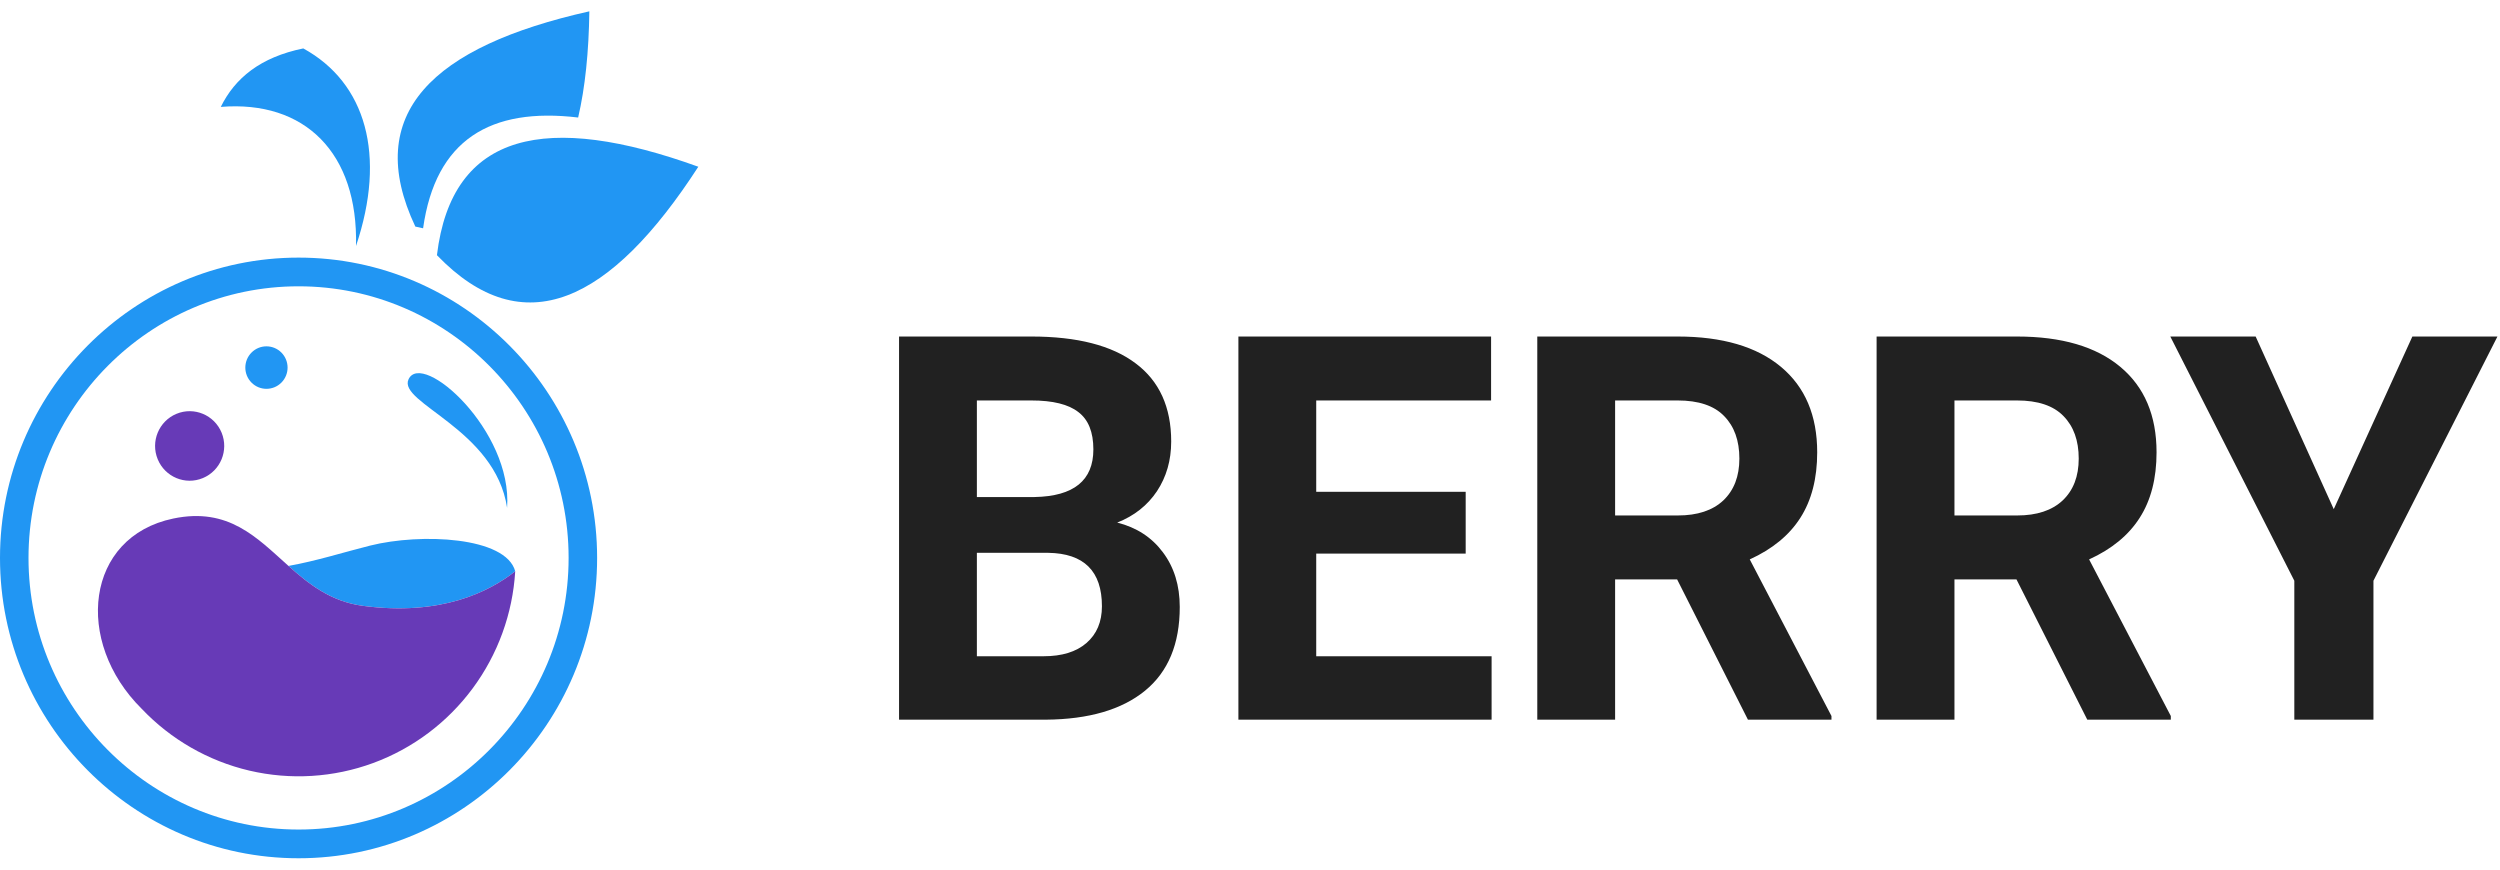
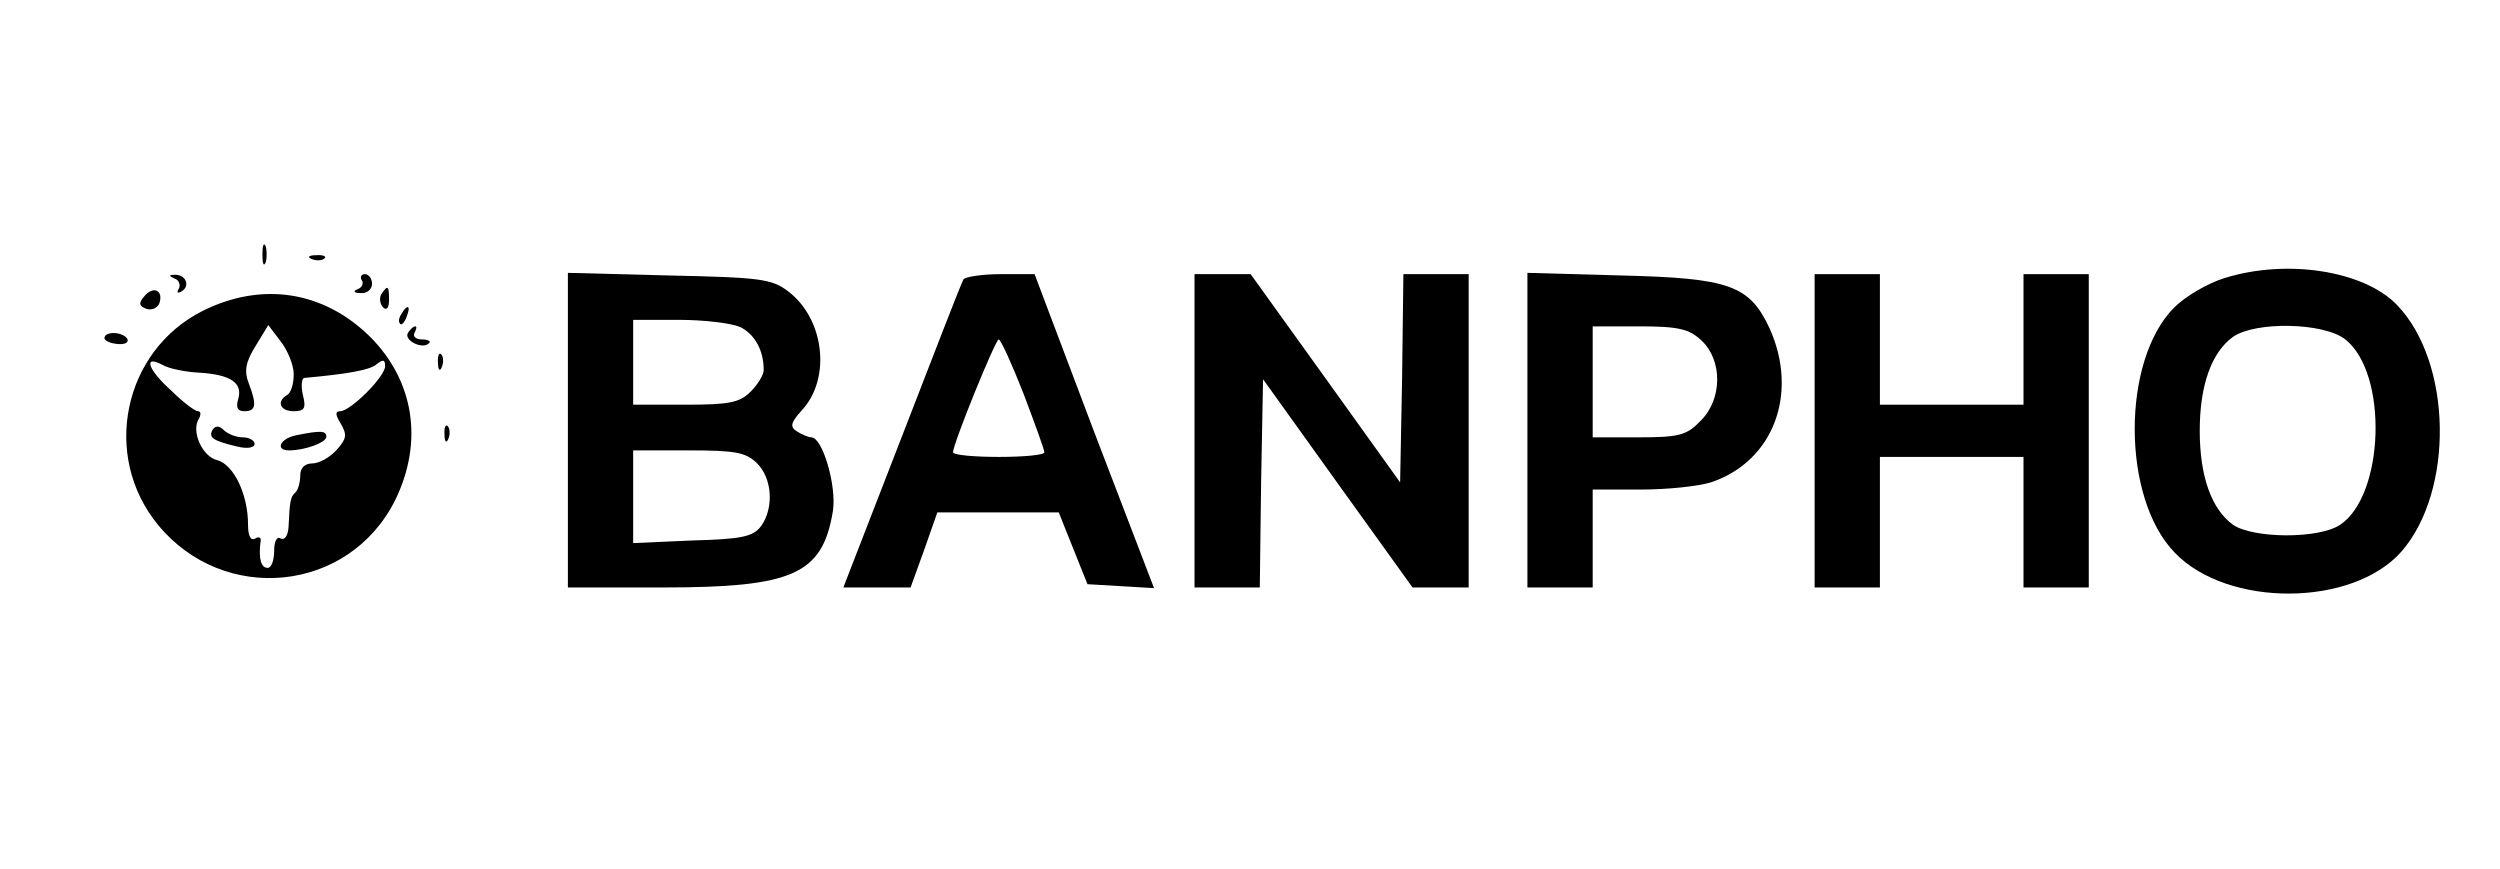
- <svg xmlns="http://www.w3.org/2000/svg" width="92" height="32" viewBox="0 0 92 32" fill="none">
-   <path d="M33.085 26.484V12.384H37.954C39.641 12.384 40.92 12.713 41.792 13.372C42.664 14.024 43.1 14.982 43.1 16.248C43.1 16.939 42.925 17.549 42.575 18.078C42.225 18.601 41.738 18.985 41.114 19.231C41.827 19.411 42.387 19.776 42.795 20.325C43.208 20.874 43.415 21.545 43.415 22.339C43.415 23.695 42.989 24.721 42.136 25.419C41.283 26.116 40.067 26.471 38.489 26.484H33.085ZM35.949 20.344V24.15H38.403C39.078 24.15 39.603 23.989 39.978 23.666C40.36 23.337 40.551 22.885 40.551 22.31C40.551 21.019 39.892 20.364 38.575 20.344H35.949ZM35.949 18.291H38.069C39.514 18.265 40.236 17.681 40.236 16.538C40.236 15.899 40.051 15.441 39.682 15.163C39.319 14.879 38.743 14.737 37.954 14.737H35.949V18.291ZM53.937 20.373H48.437V24.15H54.891V26.484H45.573V12.384H54.872V14.737H48.437V18.098H53.937V20.373ZM61.718 21.322H59.436V26.484H56.572V12.384H61.736C63.379 12.384 64.645 12.755 65.537 13.498C66.428 14.24 66.873 15.289 66.873 16.645C66.873 17.607 66.666 18.411 66.253 19.056C65.846 19.695 65.225 20.206 64.391 20.586L67.398 26.349V26.484H64.324L61.718 21.322ZM59.436 18.969H61.746C62.466 18.969 63.023 18.785 63.417 18.417C63.811 18.043 64.009 17.529 64.009 16.877C64.009 16.212 63.821 15.689 63.446 15.309C63.077 14.928 62.507 14.737 61.736 14.737H59.436V18.969ZM74.206 21.322H71.924V26.484H69.059V12.384H74.225C75.867 12.384 77.134 12.755 78.025 13.498C78.916 14.24 79.361 15.289 79.361 16.645C79.361 17.607 79.154 18.411 78.74 19.056C78.333 19.695 77.713 20.206 76.879 20.586L79.886 26.349V26.484H76.812L74.206 21.322ZM71.924 18.969H74.234C74.953 18.969 75.51 18.785 75.905 18.417C76.3 18.043 76.497 17.529 76.497 16.877C76.497 16.212 76.309 15.689 75.934 15.309C75.564 14.928 74.995 14.737 74.225 14.737H71.924V18.969ZM85.882 18.737L88.775 12.384H91.906L87.343 21.371V26.484H84.431V21.371L79.867 12.384H83.008L85.882 18.737Z" fill="#212121" />
-   <path d="M10.987 31.584C4.928 31.584 0 26.626 0 20.532C0 14.438 4.929 9.48 10.987 9.48C17.045 9.48 21.974 14.438 21.974 20.532C21.974 26.626 17.046 31.584 10.987 31.584ZM10.987 10.536C5.508 10.536 1.049 15.02 1.049 20.532C1.049 26.044 5.508 30.527 10.987 30.527C16.466 30.527 20.925 26.043 20.925 20.531C20.925 15.019 16.467 10.536 10.987 10.536Z" fill="#2196F3" />
-   <path d="M18.96 21.023C18.618 19.748 15.485 19.611 13.62 20.078C12.644 20.323 11.646 20.643 10.616 20.826C11.37 21.499 12.179 22.135 13.34 22.293C16.221 22.684 18.011 21.775 18.96 21.023Z" fill="#2196F3" />
-   <path d="M13.34 22.293C12.176 22.135 11.37 21.499 10.616 20.826C9.45 19.786 8.413 18.658 6.377 19.082C3.141 19.757 2.715 23.608 5.214 26.083C6.287 27.213 7.665 28.004 9.178 28.359C10.691 28.713 12.274 28.616 13.733 28.079C15.192 27.542 16.464 26.588 17.392 25.335C18.321 24.082 18.866 22.584 18.96 21.023C18.011 21.775 16.221 22.684 13.34 22.293Z" fill="#673AB7" />
-   <path d="M15.034 13.959C14.63 14.829 18.23 15.796 18.661 18.688C18.869 15.841 15.534 12.882 15.034 13.959Z" fill="#2196F3" />
-   <path d="M7.466 17.593C8.115 17.323 8.423 16.575 8.155 15.922C7.886 15.269 7.142 14.959 6.493 15.229C5.844 15.5 5.535 16.248 5.804 16.901C6.073 17.554 6.817 17.864 7.466 17.593Z" fill="#673AB7" />
-   <path d="M10.355 14.08C10.659 13.775 10.659 13.28 10.355 12.974C10.051 12.669 9.559 12.669 9.256 12.974C8.952 13.28 8.952 13.775 9.256 14.08C9.559 14.385 10.051 14.385 10.355 14.08Z" fill="#2196F3" />
-   <path d="M13.101 9.052C14.225 5.715 13.47 3.049 11.161 1.782C9.584 2.105 8.647 2.873 8.125 3.934C11.22 3.682 13.184 5.63 13.101 9.052Z" fill="#2196F3" />
-   <path d="M25.698 6.136C20.139 4.129 16.63 4.818 16.079 9.391C19.265 12.697 22.474 11.115 25.698 6.136Z" fill="#2196F3" />
-   <path d="M21.276 4.325C21.534 3.217 21.668 1.908 21.688 0.417C15.923 1.709 13.322 4.177 15.284 8.338C15.382 8.362 15.475 8.381 15.57 8.401C16.028 5.144 18.046 3.938 21.276 4.325Z" fill="#2196F3" />
+ <svg xmlns="http://www.w3.org/2000/svg" version="1.0" width="383pt" height="133pt" viewBox="0 0 383 133" preserveAspectRatio="xMidYMid meet">
+   <g transform="translate(0,133) scale(0.1,-0.1)" fill="#000000" stroke="none">
+     <path d="M402 940 c0 -14 2 -19 5 -12 2 6 2 18 0 25 -3 6 -5 1 -5 -13z" />
+     <path d="M478 933 c7 -3 16 -2 19 1 4 3 -2 6 -13 5 -11 0 -14 -3 -6 -6z" />
+     <path d="M3408 904 c-26 -8 -60 -28 -77 -45 -81 -81 -81 -292 1 -376 81 -84 272 -83 347 2 81 93 78 290 -7 378 -50 52 -168 71 -264 41z m185 -94 c66 -52 60 -239 -8 -284 -33 -22 -133 -21 -164 0 -33 24 -51 74 -51 144 0 70 18 120 51 144 35 24 139 22 172 -4z" />
+     <path d="M268 903 c6 -2 9 -10 6 -15 -4 -7 -2 -8 5 -4 13 9 5 26 -12 25 -9 0 -8 -2 1 -6z" />
+     <path d="M554 901 c4 -5 0 -12 -6 -14 -8 -3 -6 -6 5 -6 9 -1 17 6 17 14 0 8 -5 15 -11 15 -5 0 -8 -4 -5 -9z" />
+     <path d="M870 671 l0 -241 145 0 c200 0 245 20 261 117 6 39 -16 113 -33 113 -4 0 -14 4 -22 9 -11 7 -10 13 7 32 46 49 35 141 -21 183 -25 19 -44 21 -183 24 l-154 4 0 -241z m264 158 c22 -11 36 -35 36 -66 0 -7 -9 -22 -20 -33 -17 -17 -33 -20 -100 -20 l-80 0 0 65 0 65 70 0 c38 0 80 -5 94 -11z m26 -209 c23 -23 26 -68 6 -96 -12 -16 -29 -20 -105 -22 l-91 -4 0 71 0 71 85 0 c72 0 88 -3 105 -20z" />
+     <path d="M1476 902 c-3 -5 -45 -113 -94 -240 l-90 -232 52 0 51 0 21 58 20 57 93 0 93 0 22 -55 22 -55 51 -3 51 -3 -92 240 -91 241 -52 0 c-28 0 -54 -4 -57 -8z m92 -175 c17 -45 32 -86 32 -90 0 -4 -31 -7 -70 -7 -38 0 -70 3 -70 7 0 13 65 173 70 173 3 0 20 -37 38 -83z" />
+     <path d="M1830 670 l0 -240 50 0 50 0 2 160 3 159 114 -159 115 -160 43 0 43 0 0 240 0 240 -50 0 -50 0 -2 -160 -3 -159 -114 159 -115 160 -43 0 -43 0 0 -240z" />
+     <path d="M2340 671 l0 -241 50 0 50 0 0 75 0 75 74 0 c40 0 88 5 107 11 96 32 135 136 90 236 -31 66 -61 77 -228 81 l-143 4 0 -241z m267 137 c32 -30 32 -90 -2 -123 -21 -22 -33 -25 -95 -25 l-70 0 0 85 0 85 72 0 c60 0 76 -4 95 -22z" />
+     <path d="M2780 670 l0 -240 50 0 50 0 0 100 0 100 110 0 110 0 0 -100 0 -100 50 0 50 0 0 240 0 240 -50 0 -50 0 0 -100 0 -100 -110 0 -110 0 0 100 0 100 -50 0 -50 0 0 -240z" />
+     <path d="M221 876 c-9 -10 -8 -15 3 -19 8 -3 17 1 20 8 7 20 -9 28 -23 11z" />
+     <path d="M584 879 c-3 -6 -2 -15 3 -20 5 -5 9 -1 9 11 0 23 -2 24 -12 9z" />
+     <path d="M311 854 c-122 -61 -156 -222 -69 -328 101 -123 292 -104 363 37 44 89 30 183 -38 251 -71 70 -165 85 -256 40z m139 -97 c0 -14 -4 -29 -10 -32 -17 -10 -11 -25 10 -25 17 0 19 5 14 25 -3 14 -2 25 2 26 66 6 101 12 111 21 10 8 13 7 13 -3 0 -16 -53 -69 -69 -69 -8 0 -7 -6 1 -19 10 -17 9 -23 -6 -40 -11 -12 -27 -21 -38 -21 -11 0 -18 -7 -18 -18 0 -10 -3 -22 -7 -26 -8 -7 -9 -12 -11 -54 -1 -13 -6 -20 -12 -17 -6 4 -10 -5 -10 -19 0 -14 -4 -26 -10 -26 -10 0 -14 14 -11 39 2 7 -2 10 -8 6 -7 -4 -11 4 -11 21 0 47 -22 92 -47 99 -23 5 -41 45 -28 64 3 6 3 11 -2 11 -4 0 -23 14 -40 31 -37 33 -44 56 -14 40 10 -6 36 -11 57 -12 48 -3 66 -16 59 -40 -4 -13 -1 -19 9 -19 18 0 20 9 7 43 -7 18 -5 32 10 56 l20 33 19 -25 c11 -14 20 -37 20 -50z" />
+     <path d="M326 672 c-7 -12 -1 -17 37 -26 16 -4 27 -2 27 4 0 5 -8 10 -18 10 -10 0 -23 5 -29 11 -7 7 -13 7 -17 1z" />
+     <path d="M453 663 c-24 -5 -32 -23 -10 -23 24 0 57 12 57 21 0 9 -8 10 -47 2z" />
+     <path d="M615 849 c-4 -6 -5 -12 -2 -15 2 -3 7 2 10 11 7 17 1 20 -8 4z" />
+     <path d="M625 820 c-7 -11 22 -26 32 -16 4 3 -1 6 -11 6 -9 0 -14 5 -11 10 3 6 4 10 1 10 -3 0 -8 -5 -11 -10z" />
+     <path d="M160 812 c0 -4 9 -8 20 -9 11 -1 18 2 15 8 -7 11 -35 12 -35 1z" />
+     <path d="M671 774 c0 -11 3 -14 6 -6 3 7 2 16 -1 19 -3 4 -6 -2 -5 -13z" />
+     <path d="M681 664 c0 -11 3 -14 6 -6 3 7 2 16 -1 19 -3 4 -6 -2 -5 -13z" />
+   </g>
</svg>
